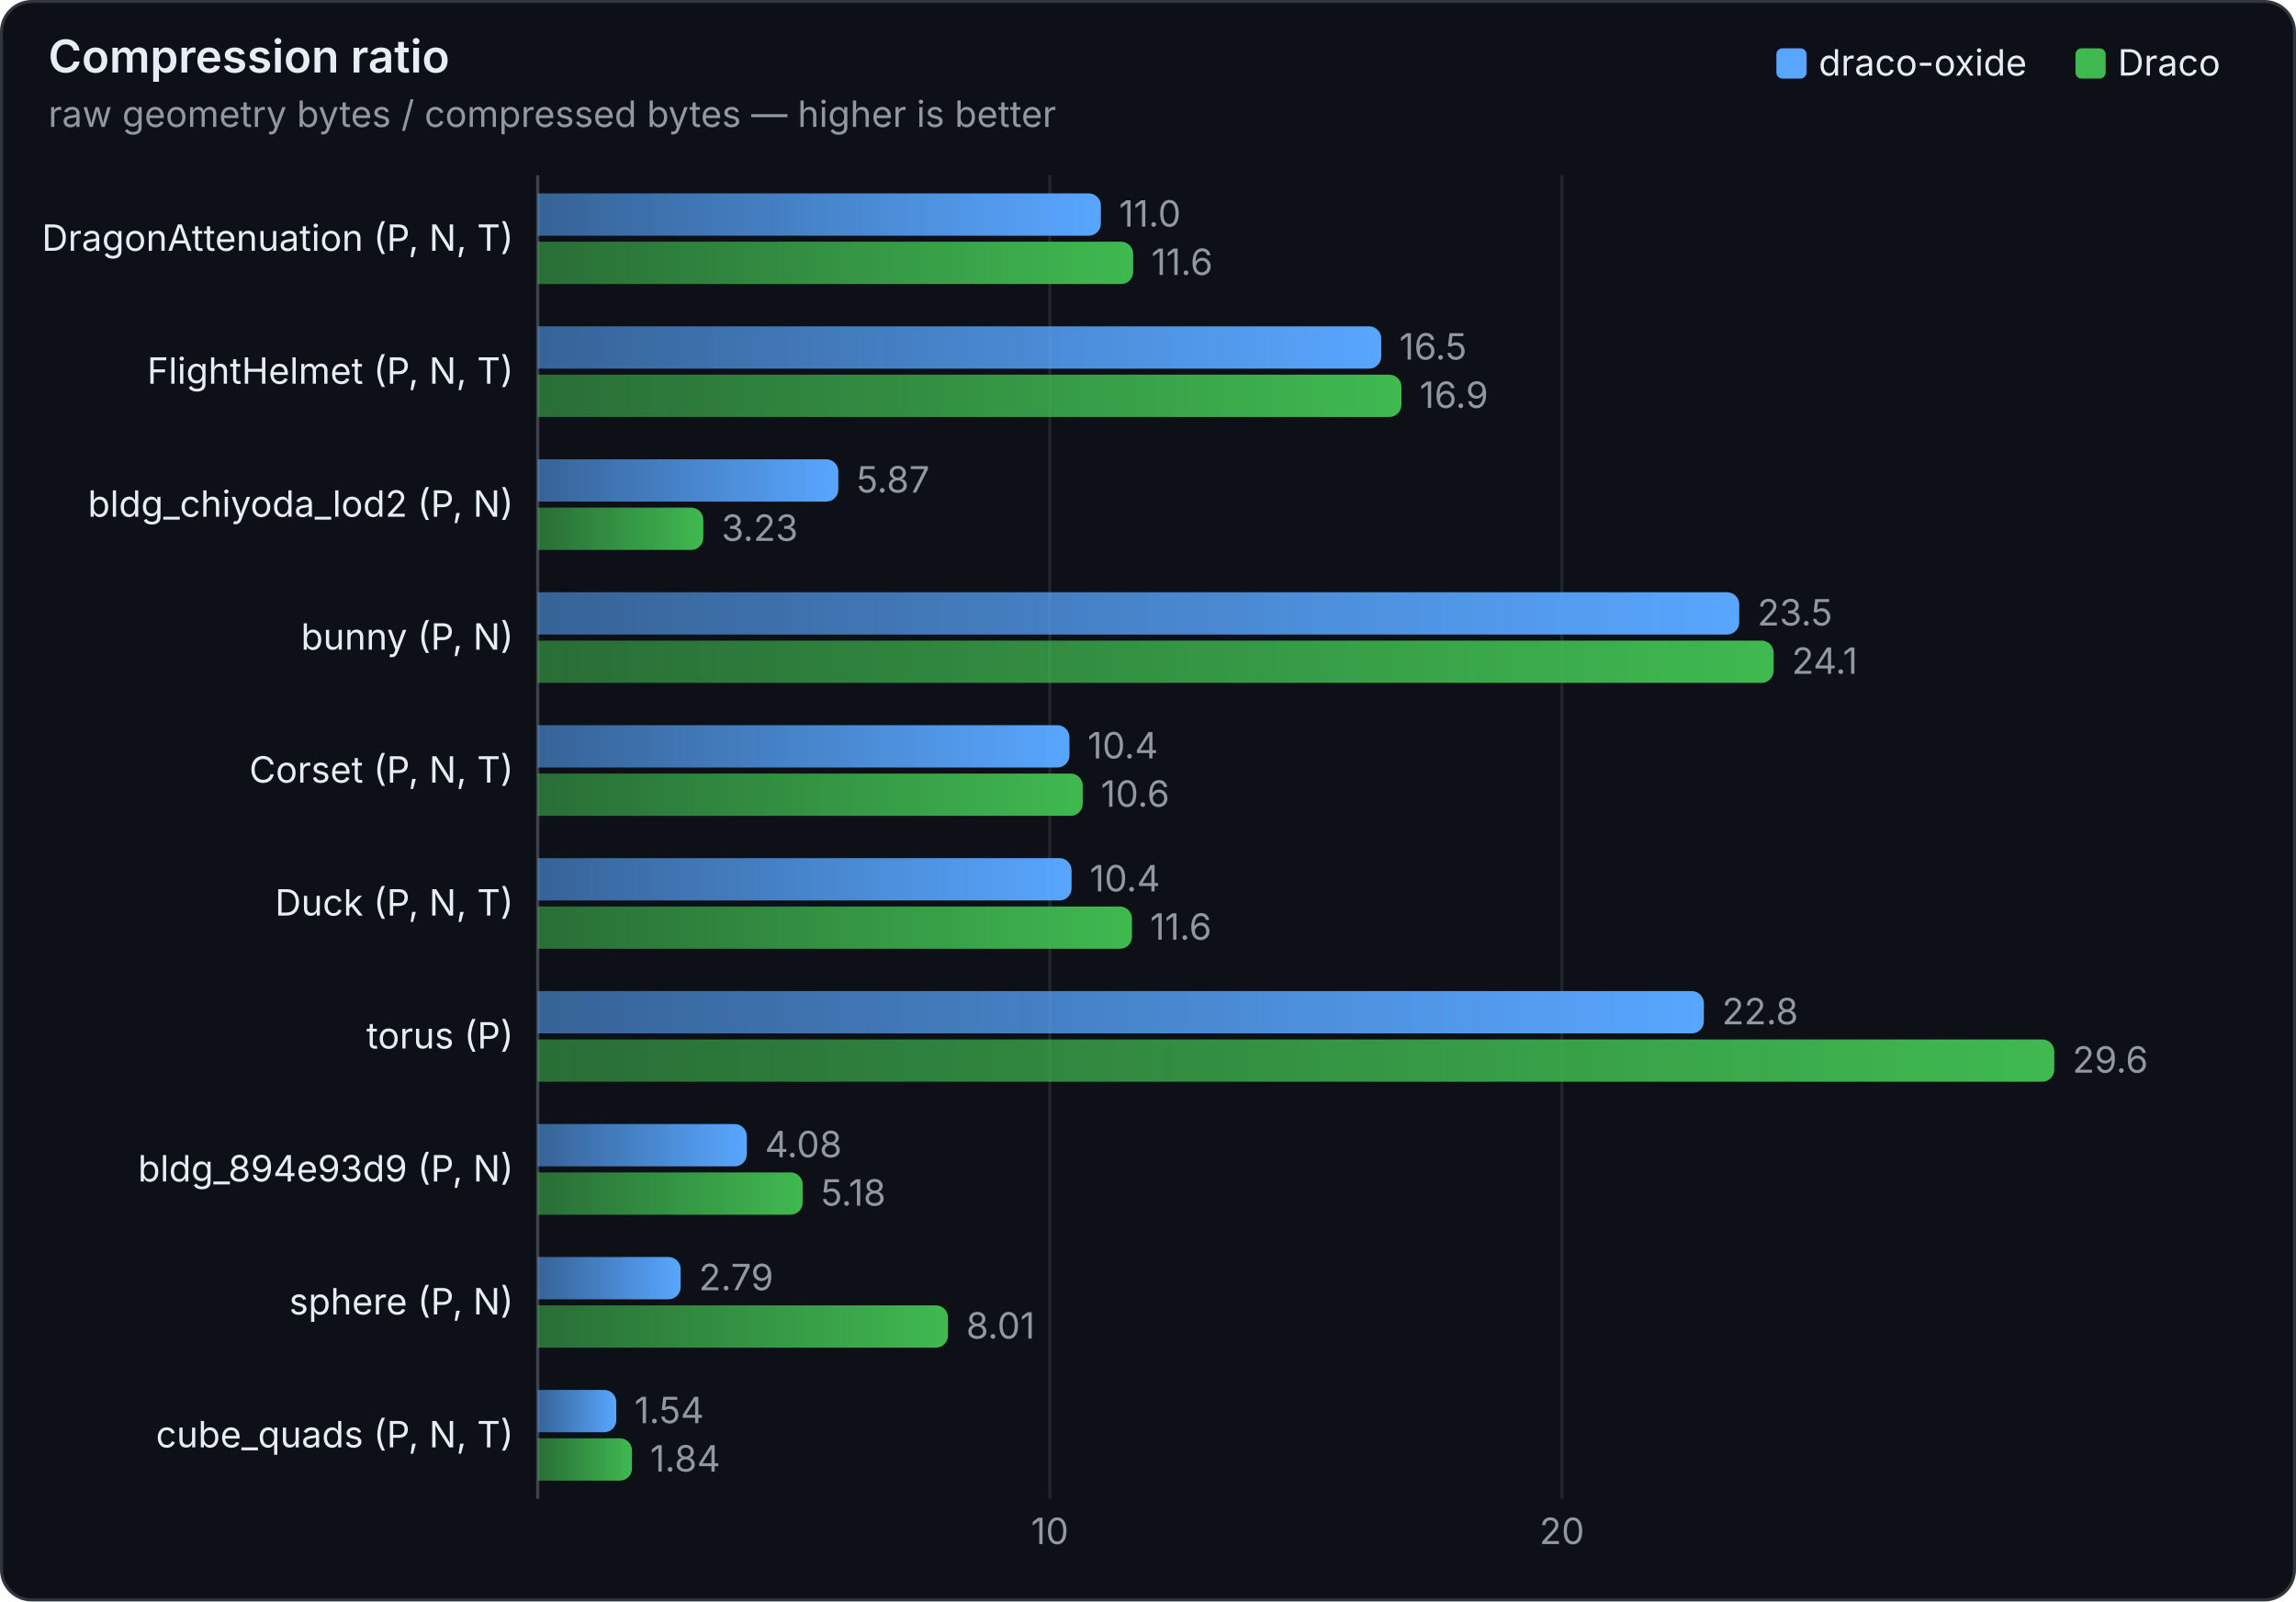
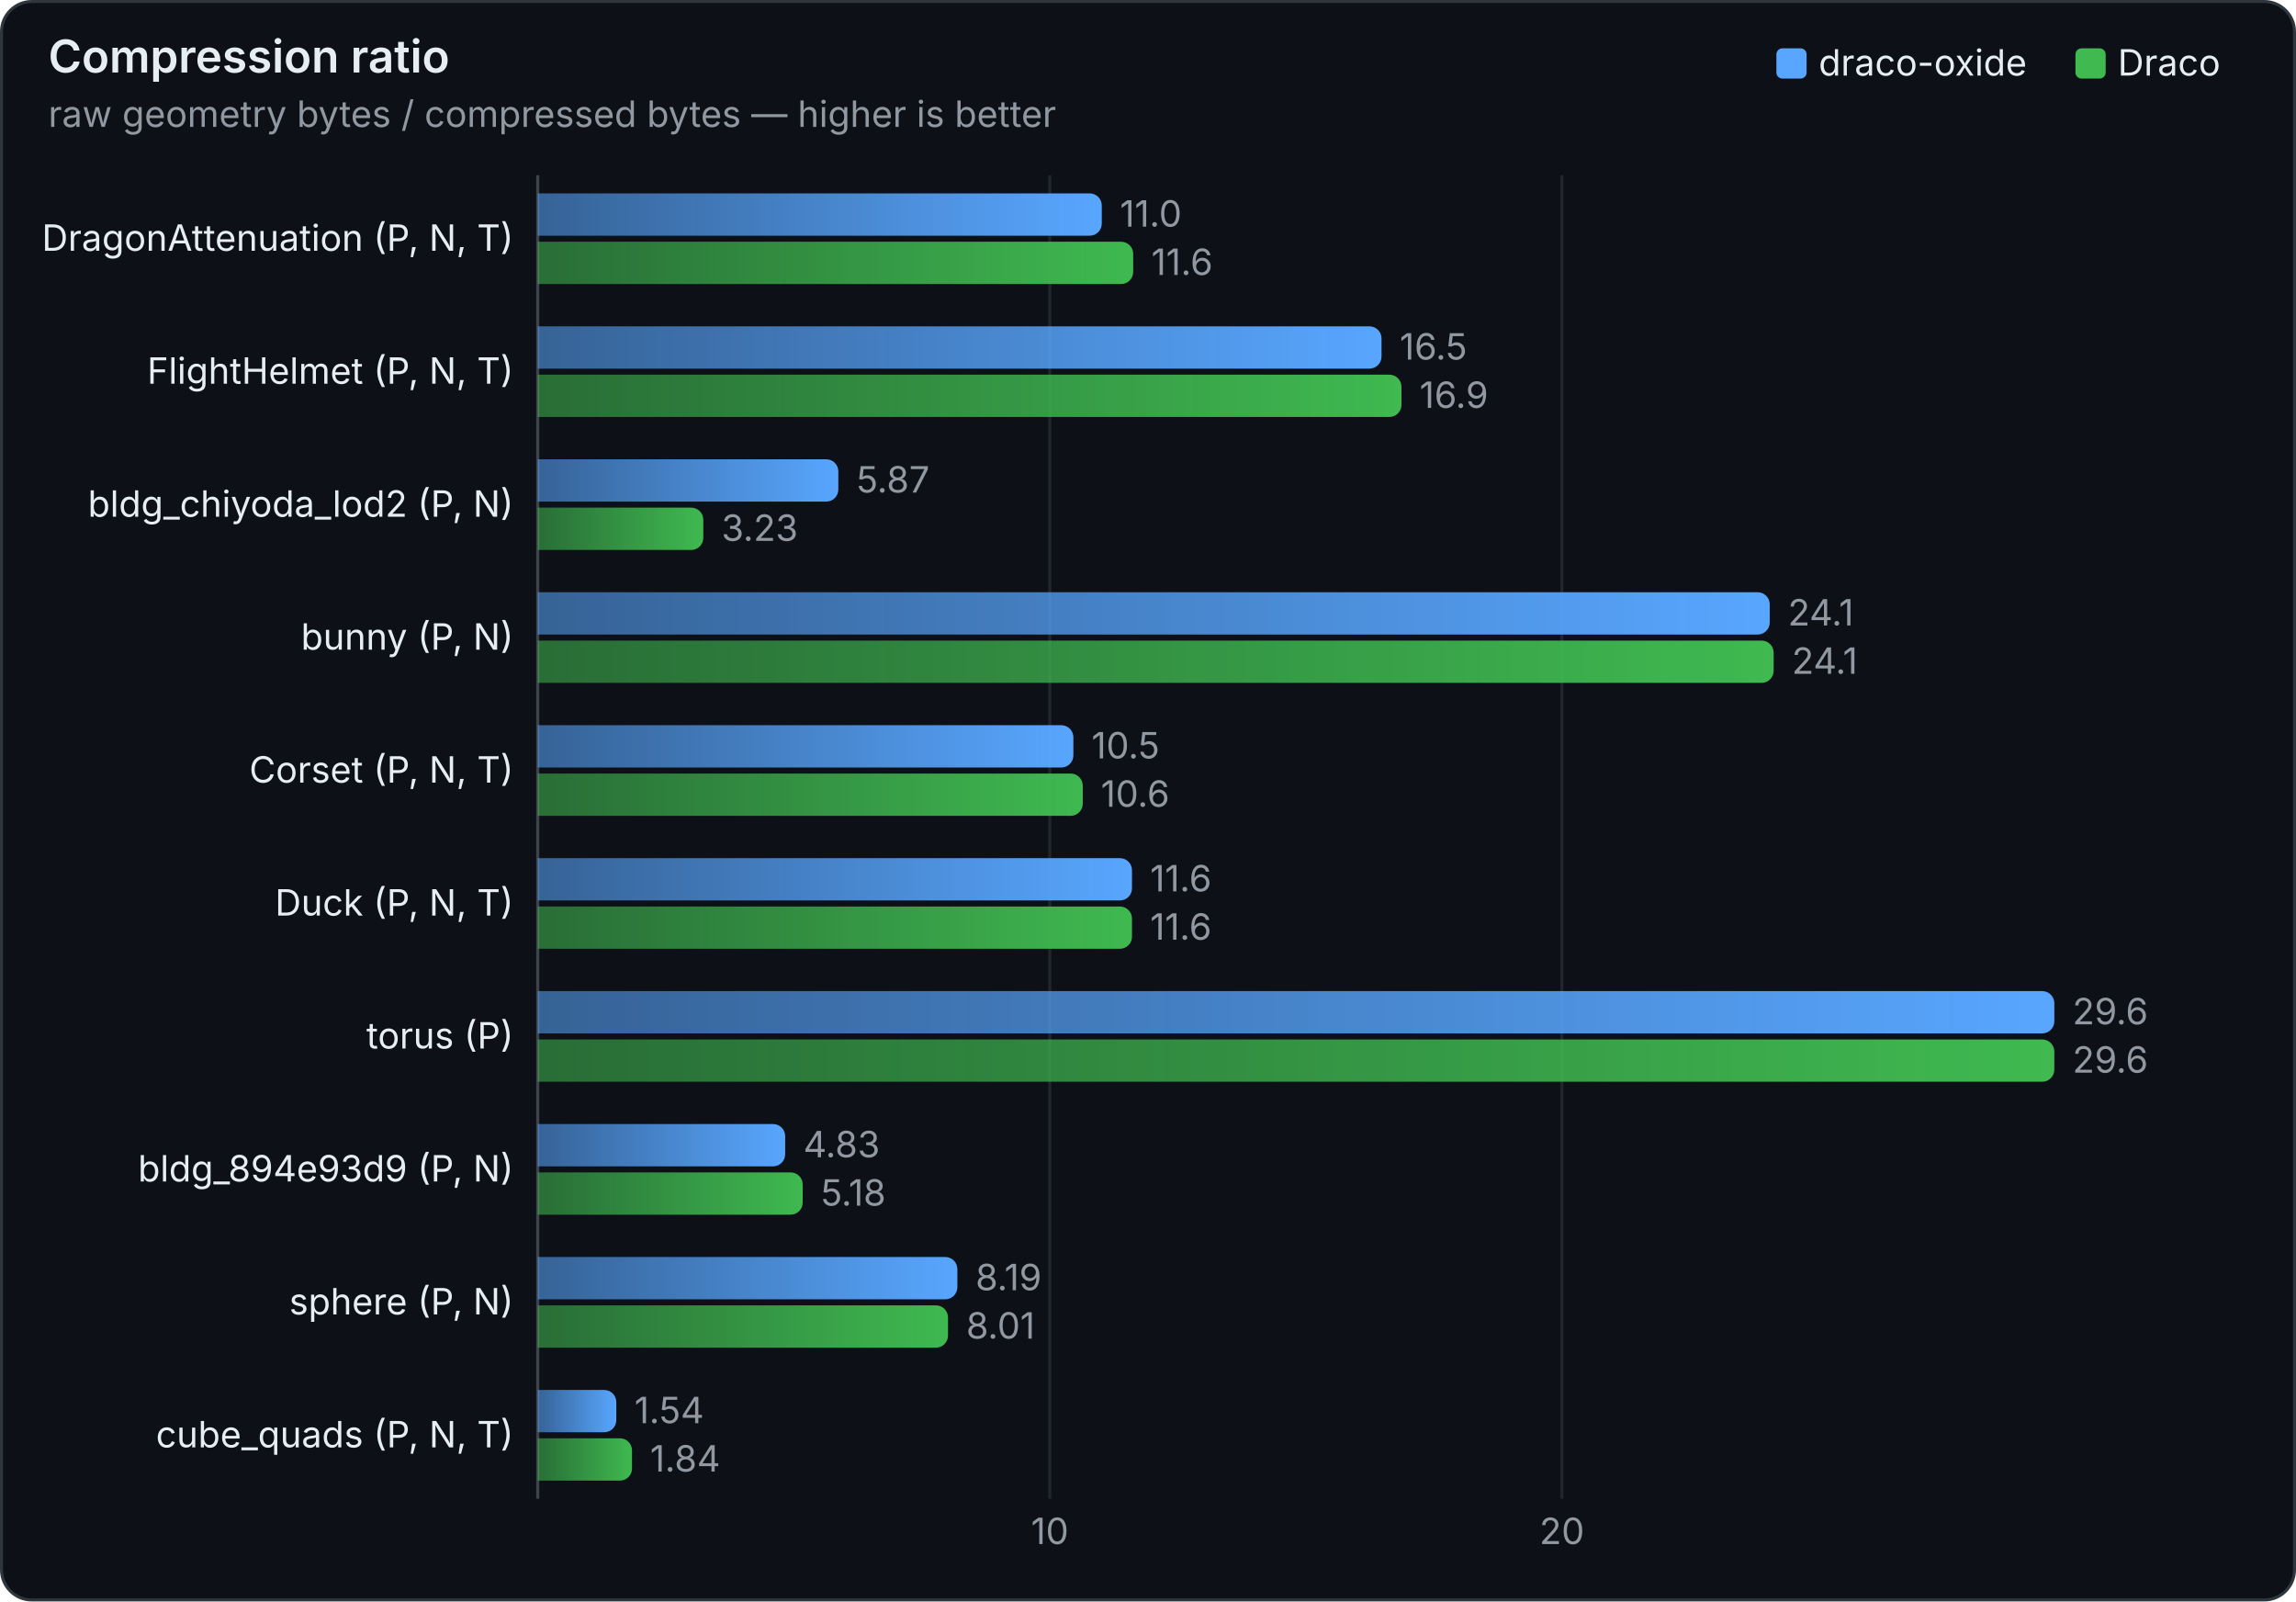
<svg xmlns="http://www.w3.org/2000/svg" width="760" height="530" viewBox="0 0 760 530" font-family="system-ui, -apple-system, 'Segoe UI', sans-serif" font-size="12">
  <defs>
    <linearGradient id="bar0" x1="0" y1="0" x2="1" y2="0">
      <stop offset="0" stop-color="#58a6ff" stop-opacity="0.55" />
      <stop offset="1" stop-color="#58a6ff" />
    </linearGradient>
    <linearGradient id="bar1" x1="0" y1="0" x2="1" y2="0">
      <stop offset="0" stop-color="#3fb950" stop-opacity="0.55" />
      <stop offset="1" stop-color="#3fb950" />
    </linearGradient>
  </defs>
  <rect x="0.5" y="0.5" width="759" height="529" rx="10" fill="#0d1117" stroke="#30363d" />
  <text x="16" y="24" font-size="15" font-weight="600" fill="#e6edf3">Compression ratio</text>
  <text x="16" y="42" fill="#9198a1">raw geometry bytes / compressed bytes — higher is better</text>
  <rect x="588.0" y="16" width="10" height="10" rx="2" fill="#58a6ff" />
  <text x="602.0" y="25" fill="#e6edf3">draco-oxide</text>
  <rect x="687.0" y="16" width="10" height="10" rx="2" fill="#3fb950" />
  <text x="701.0" y="25" fill="#e6edf3">Draco</text>
  <line x1="347.5" y1="58.0" x2="347.5" y2="496.0" stroke="#21262d" stroke-width="1" />
  <text x="347.5" y="511.0" text-anchor="middle" fill="#9198a1">10</text>
  <line x1="517.0" y1="58.0" x2="517.0" y2="496.0" stroke="#21262d" stroke-width="1" />
  <text x="517.0" y="511.0" text-anchor="middle" fill="#9198a1">20</text>
  <line x1="178" y1="58.0" x2="178" y2="496.0" stroke="#3d444d" stroke-width="1" />
  <text x="170.0" y="83.0" text-anchor="end" fill="#e6edf3">DragonAttenuation (P, N, T)</text>
-   <path d="M178.0 64.0 h182.4 a4.0 4.0 0 0 1 4.0 4.0 v6.0 a4.0 4.0 0 0 1 -4.0 4.0 h-182.4 Z" fill="url(#bar0)" />
-   <text x="370.4" y="75.0" fill="#9198a1">11.0</text>
+   <path d="M178.0 64.0 h182.7 a4.0 4.0 0 0 1 4.0 4.0 v6.0 a4.0 4.0 0 0 1 -4.0 4.0 h-182.7 Z" fill="url(#bar0)" />
+   <text x="370.7" y="75.0" fill="#9198a1">11.0</text>
  <path d="M178.0 80.0 h193.1 a4.0 4.0 0 0 1 4.0 4.0 v6.0 a4.0 4.0 0 0 1 -4.0 4.0 h-193.1 Z" fill="url(#bar1)" />
  <text x="381.1" y="91.0" fill="#9198a1">11.6</text>
  <text x="170.0" y="127.0" text-anchor="end" fill="#e6edf3">FlightHelmet (P, N, T)</text>
-   <path d="M178.0 108.0 h275.2 a4.0 4.0 0 0 1 4.0 4.0 v6.0 a4.0 4.0 0 0 1 -4.0 4.0 h-275.2 Z" fill="url(#bar0)" />
-   <text x="463.2" y="119.0" fill="#9198a1">16.5</text>
+   <path d="M178.0 108.0 h275.3 a4.0 4.0 0 0 1 4.0 4.0 v6.0 a4.0 4.0 0 0 1 -4.0 4.0 h-275.3 Z" fill="url(#bar0)" />
+   <text x="463.3" y="119.0" fill="#9198a1">16.5</text>
  <path d="M178.0 124.0 h281.9 a4.0 4.0 0 0 1 4.0 4.0 v6.0 a4.0 4.0 0 0 1 -4.0 4.0 h-281.9 Z" fill="url(#bar1)" />
  <text x="469.9" y="135.0" fill="#9198a1">16.9</text>
  <text x="170.0" y="171.0" text-anchor="end" fill="#e6edf3">bldg_chiyoda_lod2 (P, N)</text>
  <path d="M178.0 152.0 h95.5 a4.0 4.0 0 0 1 4.0 4.0 v6.0 a4.0 4.0 0 0 1 -4.0 4.0 h-95.5 Z" fill="url(#bar0)" />
  <text x="283.5" y="163.0" fill="#9198a1">5.87</text>
  <path d="M178.0 168.0 h50.8 a4.0 4.0 0 0 1 4.0 4.0 v6.0 a4.0 4.0 0 0 1 -4.0 4.0 h-50.8 Z" fill="url(#bar1)" />
  <text x="238.8" y="179.0" fill="#9198a1">3.23</text>
  <text x="170.0" y="215.0" text-anchor="end" fill="#e6edf3">bunny (P, N)</text>
-   <path d="M178.0 196.0 h393.7 a4.0 4.0 0 0 1 4.0 4.0 v6.0 a4.0 4.0 0 0 1 -4.0 4.0 h-393.7 Z" fill="url(#bar0)" />
-   <text x="581.7" y="207.0" fill="#9198a1">23.5</text>
+   <path d="M178.0 196.0 h403.8 a4.0 4.0 0 0 1 4.0 4.0 v6.0 a4.0 4.0 0 0 1 -4.0 4.0 h-403.8 Z" fill="url(#bar0)" />
+   <text x="591.8" y="207.0" fill="#9198a1">24.1</text>
  <path d="M178.0 212.0 h405.1 a4.0 4.0 0 0 1 4.0 4.0 v6.0 a4.0 4.0 0 0 1 -4.0 4.0 h-405.1 Z" fill="url(#bar1)" />
  <text x="593.1" y="223.0" fill="#9198a1">24.1</text>
  <text x="170.0" y="259.0" text-anchor="end" fill="#e6edf3">Corset (P, N, T)</text>
-   <path d="M178.0 240.0 h172.0 a4.0 4.0 0 0 1 4.0 4.0 v6.0 a4.0 4.0 0 0 1 -4.0 4.0 h-172.0 Z" fill="url(#bar0)" />
-   <text x="360.0" y="251.0" fill="#9198a1">10.4</text>
+   <path d="M178.0 240.0 h173.3 a4.0 4.0 0 0 1 4.0 4.0 v6.0 a4.0 4.0 0 0 1 -4.0 4.0 h-173.3 Z" fill="url(#bar0)" />
+   <text x="361.3" y="251.0" fill="#9198a1">10.5</text>
  <path d="M178.0 256.0 h176.4 a4.0 4.0 0 0 1 4.0 4.0 v6.0 a4.0 4.0 0 0 1 -4.0 4.0 h-176.4 Z" fill="url(#bar1)" />
  <text x="364.4" y="267.0" fill="#9198a1">10.6</text>
  <text x="170.0" y="303.0" text-anchor="end" fill="#e6edf3">Duck (P, N, T)</text>
-   <path d="M178.0 284.0 h172.7 a4.0 4.0 0 0 1 4.0 4.0 v6.0 a4.0 4.0 0 0 1 -4.0 4.0 h-172.7 Z" fill="url(#bar0)" />
-   <text x="360.7" y="295.0" fill="#9198a1">10.4</text>
+   <path d="M178.0 284.0 h192.7 a4.0 4.0 0 0 1 4.0 4.0 v6.0 a4.0 4.0 0 0 1 -4.0 4.0 h-192.7 Z" fill="url(#bar0)" />
+   <text x="380.7" y="295.0" fill="#9198a1">11.6</text>
  <path d="M178.0 300.0 h192.7 a4.0 4.0 0 0 1 4.0 4.0 v6.0 a4.0 4.0 0 0 1 -4.0 4.0 h-192.7 Z" fill="url(#bar1)" />
  <text x="380.7" y="311.0" fill="#9198a1">11.6</text>
  <text x="170.0" y="347.0" text-anchor="end" fill="#e6edf3">torus (P)</text>
-   <path d="M178.0 328.0 h382.0 a4.0 4.0 0 0 1 4.0 4.0 v6.0 a4.0 4.0 0 0 1 -4.0 4.0 h-382.0 Z" fill="url(#bar0)" />
-   <text x="570.0" y="339.0" fill="#9198a1">22.8</text>
+   <path d="M178.0 328.0 h498.0 a4.0 4.0 0 0 1 4.0 4.0 v6.0 a4.0 4.0 0 0 1 -4.0 4.0 h-498.0 Z" fill="url(#bar0)" />
+   <text x="686.0" y="339.0" fill="#9198a1">29.6</text>
  <path d="M178.0 344.0 h498.0 a4.0 4.0 0 0 1 4.0 4.0 v6.0 a4.0 4.0 0 0 1 -4.0 4.0 h-498.0 Z" fill="url(#bar1)" />
  <text x="686.0" y="355.0" fill="#9198a1">29.6</text>
  <text x="170.0" y="391.0" text-anchor="end" fill="#e6edf3">bldg_894e93d9 (P, N)</text>
-   <path d="M178.0 372.0 h65.2 a4.0 4.0 0 0 1 4.0 4.0 v6.0 a4.0 4.0 0 0 1 -4.0 4.0 h-65.2 Z" fill="url(#bar0)" />
-   <text x="253.2" y="383.0" fill="#9198a1">4.08</text>
+   <path d="M178.0 372.0 h77.9 a4.0 4.0 0 0 1 4.0 4.0 v6.0 a4.0 4.0 0 0 1 -4.0 4.0 h-77.9 Z" fill="url(#bar0)" />
+   <text x="265.9" y="383.0" fill="#9198a1">4.83</text>
  <path d="M178.0 388.0 h83.7 a4.0 4.0 0 0 1 4.0 4.0 v6.0 a4.0 4.0 0 0 1 -4.0 4.0 h-83.7 Z" fill="url(#bar1)" />
  <text x="271.7" y="399.0" fill="#9198a1">5.18</text>
  <text x="170.0" y="435.0" text-anchor="end" fill="#e6edf3">sphere (P, N)</text>
-   <path d="M178.0 416.0 h43.3 a4.0 4.0 0 0 1 4.0 4.0 v6.0 a4.0 4.0 0 0 1 -4.0 4.0 h-43.3 Z" fill="url(#bar0)" />
-   <text x="231.3" y="427.0" fill="#9198a1">2.79</text>
+   <path d="M178.0 416.0 h134.9 a4.0 4.0 0 0 1 4.0 4.0 v6.0 a4.0 4.0 0 0 1 -4.0 4.0 h-134.9 Z" fill="url(#bar0)" />
+   <text x="322.9" y="427.0" fill="#9198a1">8.19</text>
  <path d="M178.0 432.0 h131.8 a4.0 4.0 0 0 1 4.0 4.0 v6.0 a4.0 4.0 0 0 1 -4.0 4.0 h-131.8 Z" fill="url(#bar1)" />
  <text x="319.8" y="443.0" fill="#9198a1">8.01</text>
  <text x="170.0" y="479.0" text-anchor="end" fill="#e6edf3">cube_quads (P, N, T)</text>
  <path d="M178.0 460.0 h22.0 a4.0 4.0 0 0 1 4.0 4.0 v6.0 a4.0 4.0 0 0 1 -4.0 4.0 h-22.0 Z" fill="url(#bar0)" />
  <text x="210.0" y="471.0" fill="#9198a1">1.54</text>
  <path d="M178.0 476.0 h27.2 a4.0 4.0 0 0 1 4.0 4.0 v6.0 a4.0 4.0 0 0 1 -4.0 4.0 h-27.2 Z" fill="url(#bar1)" />
  <text x="215.2" y="487.0" fill="#9198a1">1.84</text>
</svg>
